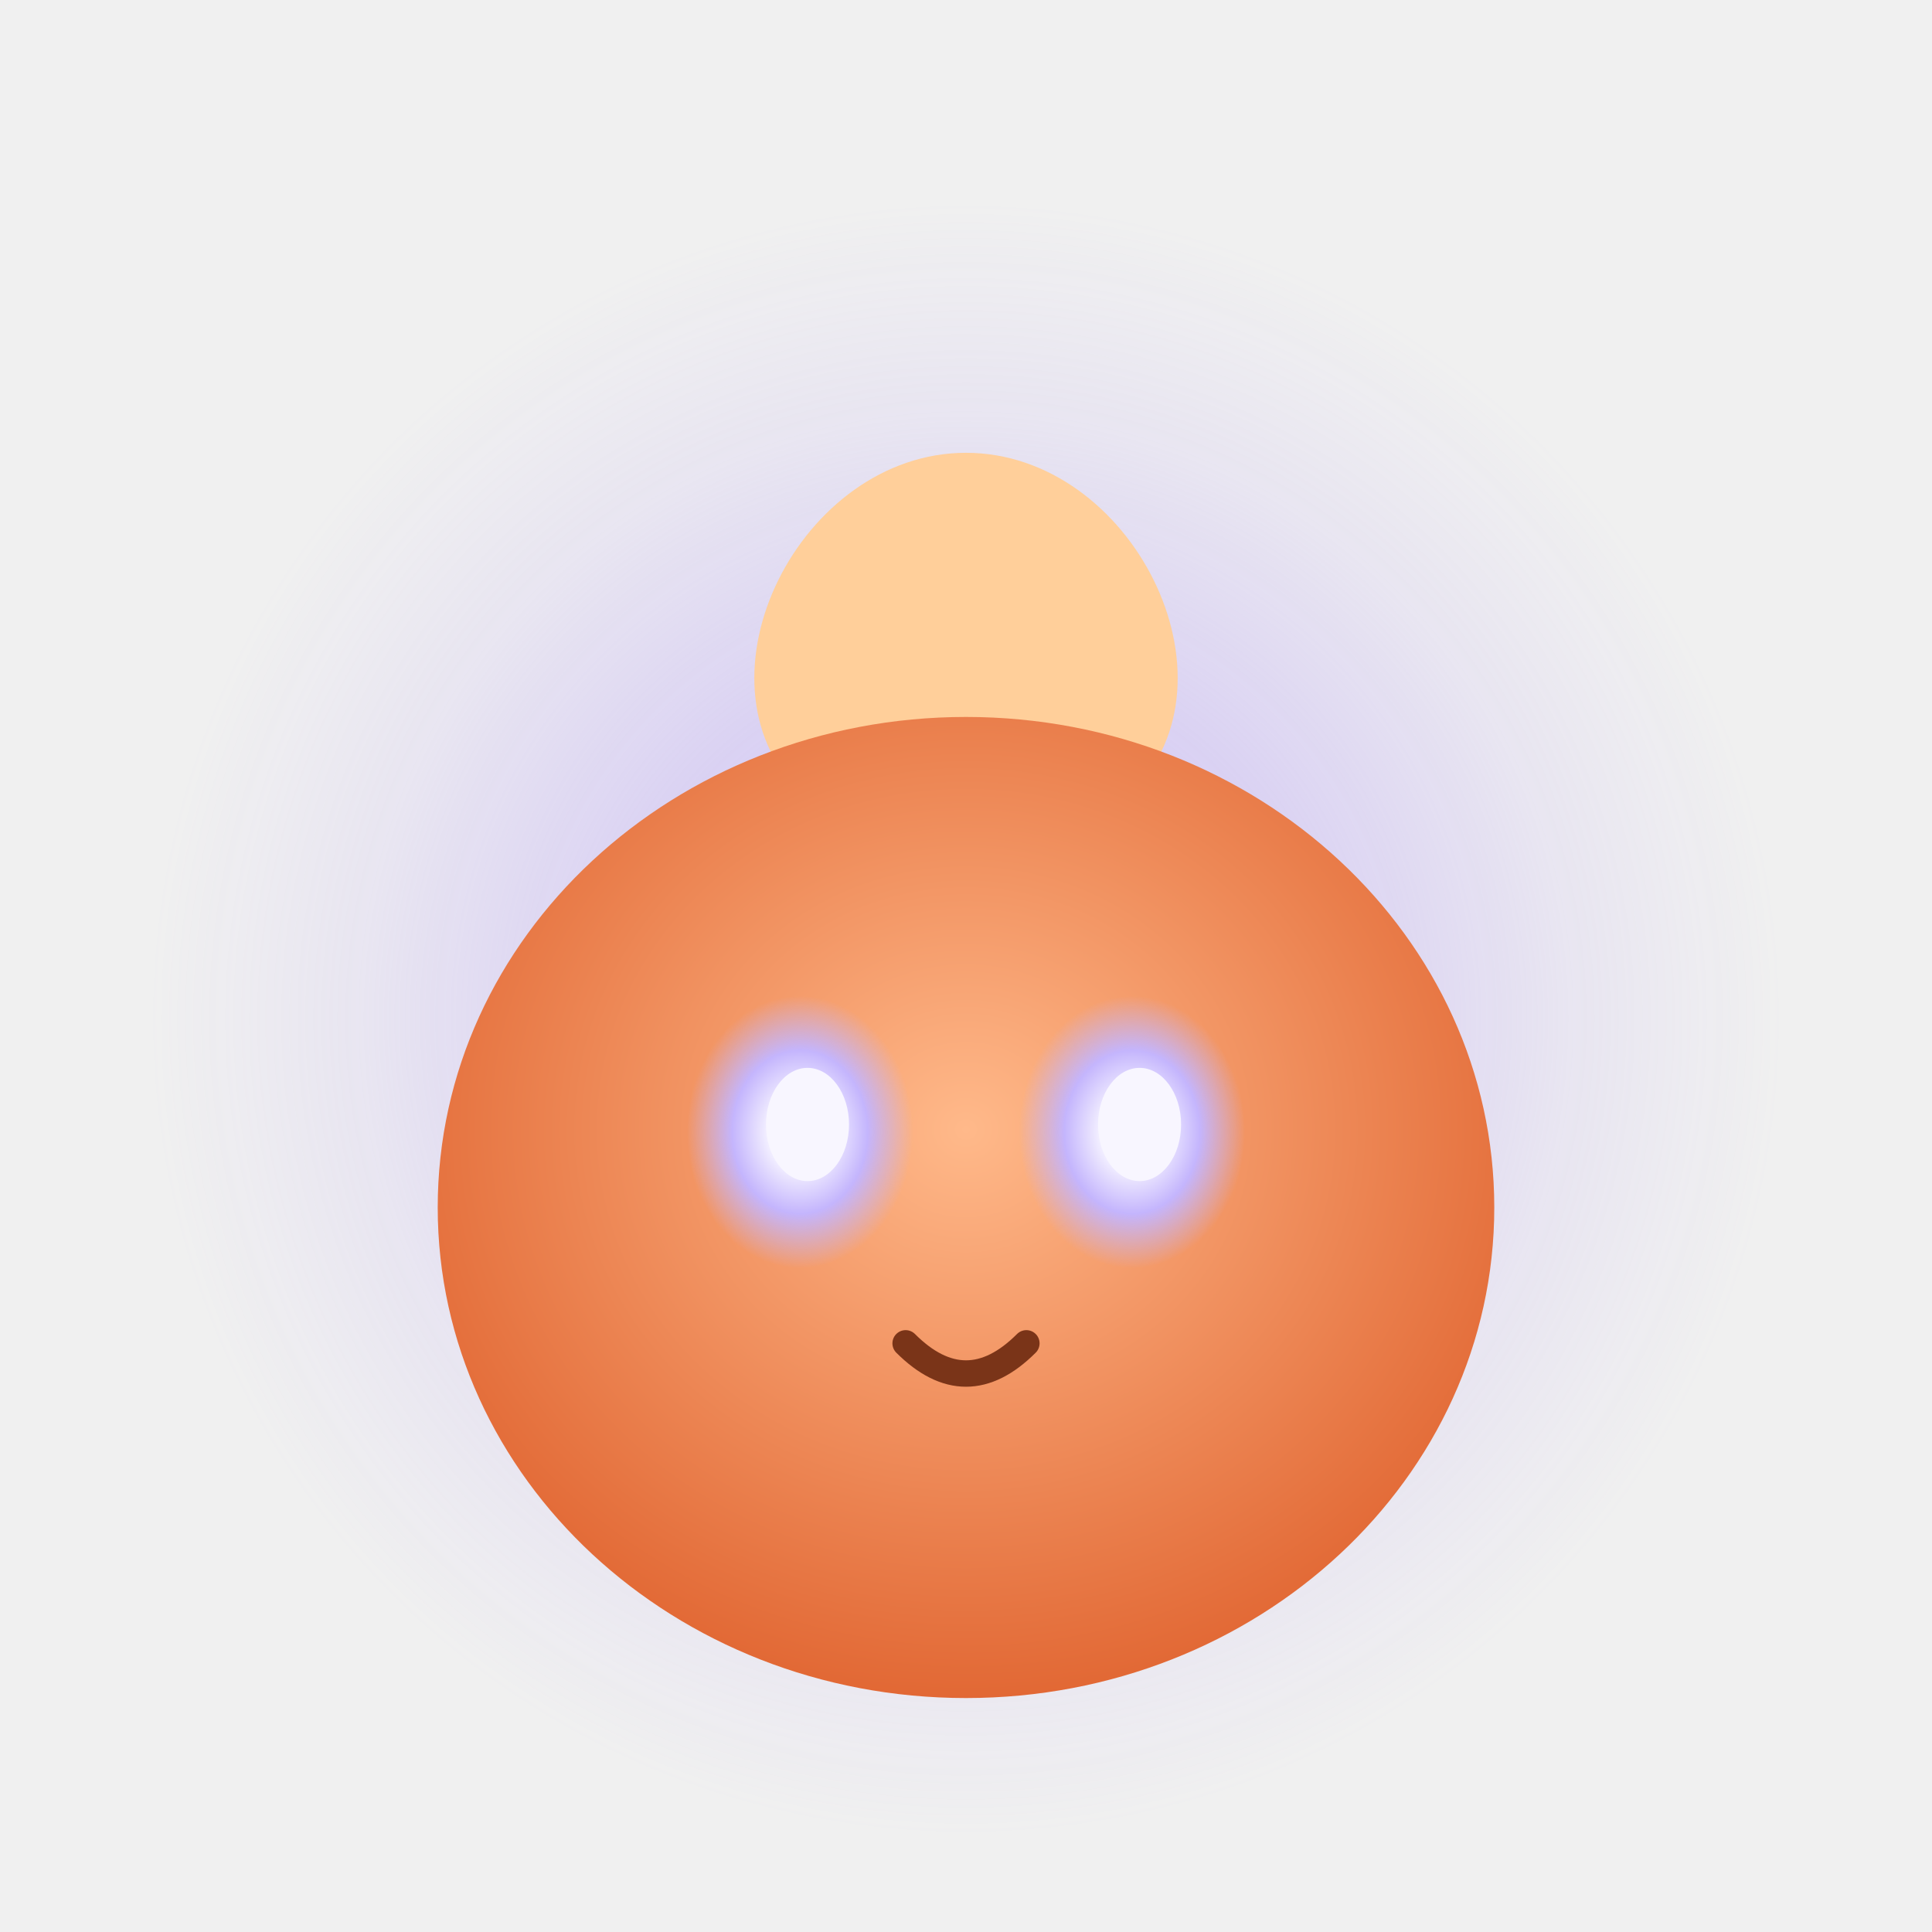
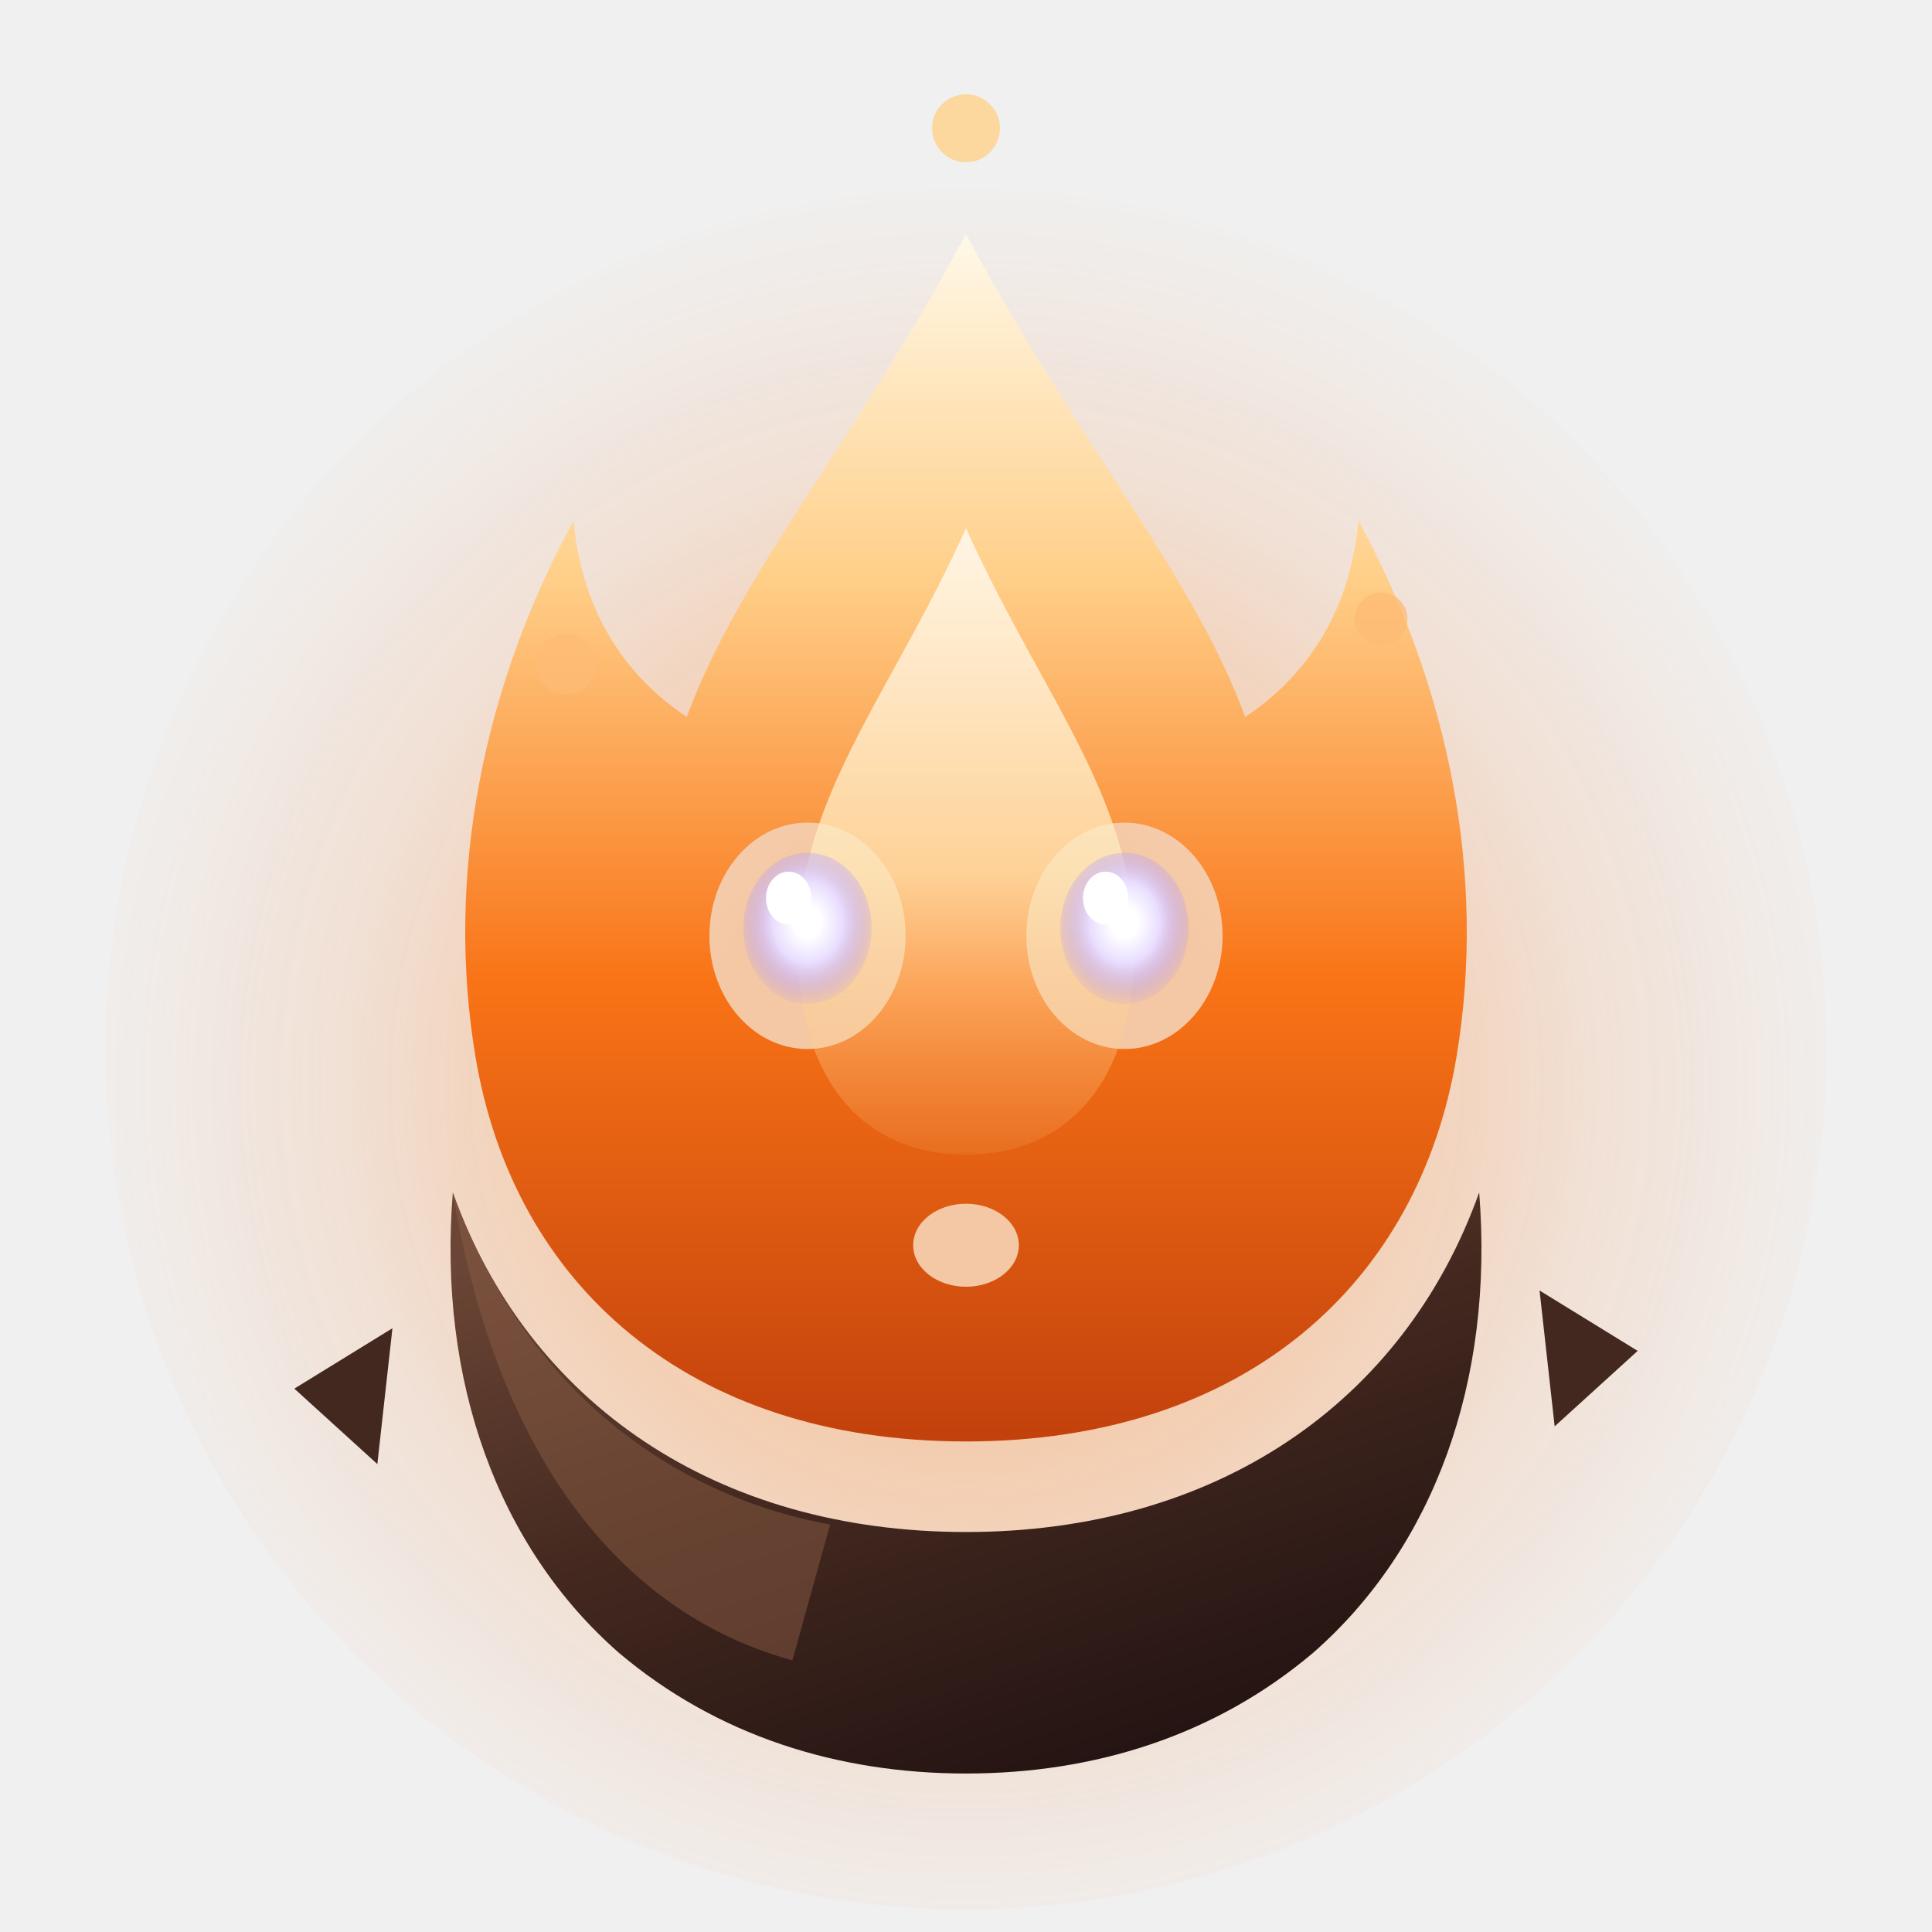
<svg xmlns="http://www.w3.org/2000/svg" width="512" height="512" viewBox="0 0 512 512">
  <defs>
-     <radialGradient id="au" cx="50%" cy="50%" r="50%">
-       <stop offset="0.35" stop-color="#a78bfa" stop-opacity="0.35" />
-       <stop offset="0.75" stop-color="#a78bfa" stop-opacity="0.1" />
-       <stop offset="1" stop-color="#a78bfa" stop-opacity="0" />
+     <radialGradient id="au" cx="50%" cy="52%" r="52%">
+       <stop offset="0.30" stop-color="#fb923c" stop-opacity="0.42" />
+       <stop offset="0.68" stop-color="#f97316" stop-opacity="0.13" />
+       <stop offset="1" stop-color="#f97316" stop-opacity="0" />
    </radialGradient>
-     <radialGradient id="body" cx="50%" cy="42%" r="62%">
-       <stop offset="0" stop-color="#ffb98a" />
-       <stop offset="1" stop-color="#e0632f" />
-     </radialGradient>
-     <radialGradient id="eye" cx="50%" cy="50%" r="50%">
-       <stop offset="0.25" stop-color="#f8f6ff" />
-       <stop offset="0.6" stop-color="#c4b5fd" />
-       <stop offset="1" stop-color="#c4b5fd" stop-opacity="0" />
+     <linearGradient id="flame" x1="0.5" y1="0" x2="0.5" y2="1">
+       <stop offset="0" stop-color="#fff8e8" />
+       <stop offset="0.28" stop-color="#ffd08a" />
+       <stop offset="0.62" stop-color="#f97316" />
+       <stop offset="1" stop-color="#c2410c" />
+     </linearGradient>
+     <linearGradient id="inner" x1="0.5" y1="0" x2="0.5" y2="1">
+       <stop offset="0" stop-color="#ffffff" />
+       <stop offset="0.55" stop-color="#ffe9b8" />
+       <stop offset="1" stop-color="#fdba74" stop-opacity="0.2" />
+     </linearGradient>
+     <linearGradient id="shell" x1="0.2" y1="0" x2="0.8" y2="1">
+       <stop offset="0" stop-color="#6b4636" />
+       <stop offset="0.45" stop-color="#43281f" />
+       <stop offset="1" stop-color="#1e1010" />
+     </linearGradient>
+     <radialGradient id="eye" cx="50%" cy="46%" r="52%">
+       <stop offset="0.20" stop-color="#ffffff" />
+       <stop offset="0.52" stop-color="#e9deff" />
+       <stop offset="1" stop-color="#a78bfa" stop-opacity="0.15" />
    </radialGradient>
  </defs>
-   <circle cx="256" cy="270" r="220" fill="url(#au)" />
-   <path d="M256 120 C300 120 330 180 300 210 L212 210 C182 180 212 120 256 120Z" fill="#ffcf9a" />
-   <ellipse cx="256" cy="320" rx="140" ry="130" fill="url(#body)" />
-   <ellipse cx="212" cy="300" rx="30" ry="36" fill="url(#eye)" />
-   <ellipse cx="300" cy="300" rx="30" ry="36" fill="url(#eye)" />
-   <ellipse cx="214" cy="298" rx="11" ry="15" fill="#f8f6ff" />
-   <ellipse cx="302" cy="298" rx="11" ry="15" fill="#f8f6ff" />
-   <path d="M240 356 Q256 372 272 356" fill="none" stroke="#7a3418" stroke-width="7" stroke-linecap="round" />
+   <circle cx="256" cy="278" r="228" fill="url(#au)" />
+   <path fill="url(#flame)" fill-rule="evenodd" d="     M256 62     C 286 118 316 152 330 190     C 348 178 358 160 360 138     C 384 182 394 232 386 280     C 376 340 330 382 256 382     C 182 382 136 340 126 280     C 118 232 128 182 152 138     C 154 160 164 178 182 190     C 196 152 226 118 256 62 Z      M 214 248 m -26 0 a 26 30 0 1 0 52 0 a 26 30 0 1 0 -52 0 Z     M 298 248 m -26 0 a 26 30 0 1 0 52 0 a 26 30 0 1 0 -52 0 Z     M 256 330 m -14 0 a 14 11 0 1 0 28 0 a 14 11 0 1 0 -28 0 Z   " />
+   <path fill="url(#inner)" fill-opacity="0.75" d="     M256 140 C 274 180 296 206 300 240     C 304 282 286 306 256 306     C 226 306 208 282 212 240     C 216 206 238 180 256 140 Z" />
+   <ellipse cx="214" cy="246" rx="17" ry="20" fill="url(#eye)" />
+   <ellipse cx="298" cy="246" rx="17" ry="20" fill="url(#eye)" />
+   <ellipse cx="209" cy="238" rx="6" ry="7" fill="#ffffff" />
+   <ellipse cx="293" cy="238" rx="6" ry="7" fill="#ffffff" />
+   <path fill="url(#shell)" d="     M120 316 C 140 372 190 406 256 406     C 322 406 372 372 392 316     C 396 366 380 410 348 438     C 322 460 290 470 256 470     C 222 470 190 460 164 438     C 132 410 116 366 120 316 Z" />
+   <path fill="#8a5c44" fill-opacity="0.5" d="     M120 316 C 138 366 176 396 220 404 L 210 440 C 166 428 132 388 120 316 Z" />
+   <polygon points="104,352 78,368 100,388" fill="#43281f" />
+   <polygon points="408,342 434,358 412,378" fill="#43281f" />
+   <circle cx="150" cy="176" r="8" fill="#fdba74" fill-opacity="0.75" />
+   <circle cx="366" cy="164" r="7" fill="#fdba74" fill-opacity="0.75" />
+   <circle cx="256" cy="34" r="9" fill="#ffd08a" fill-opacity="0.8" />
</svg>
